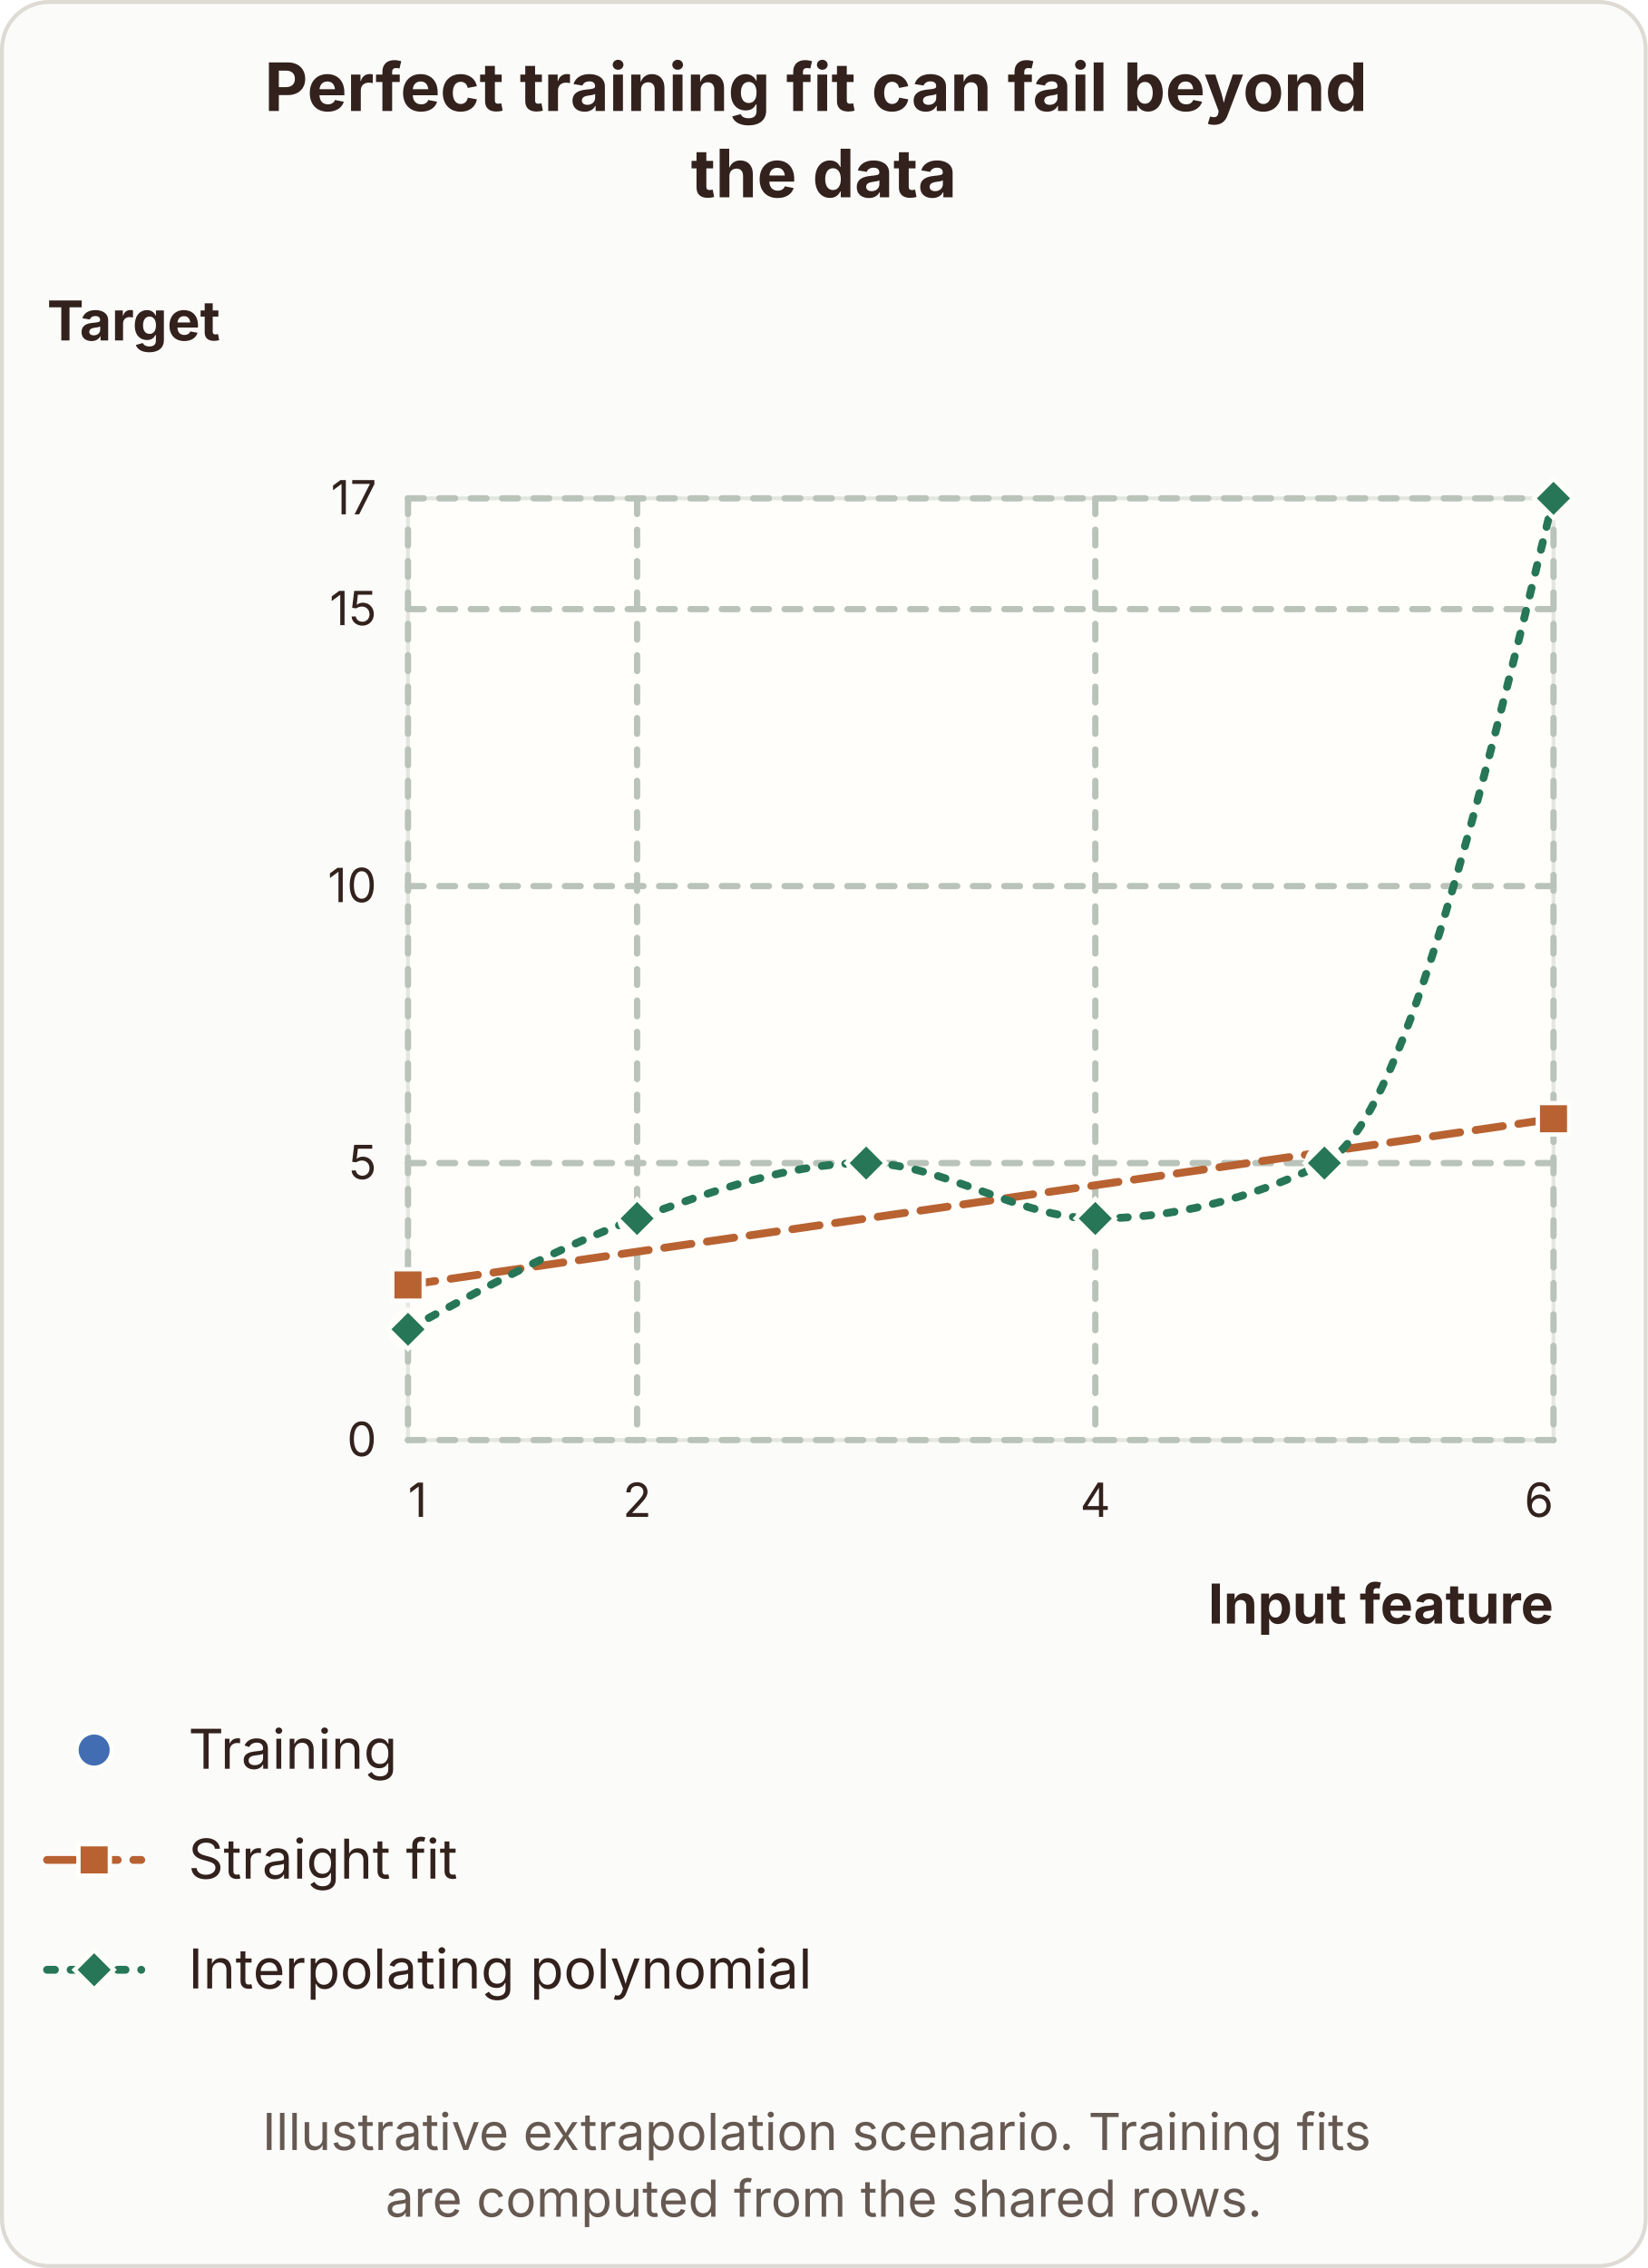
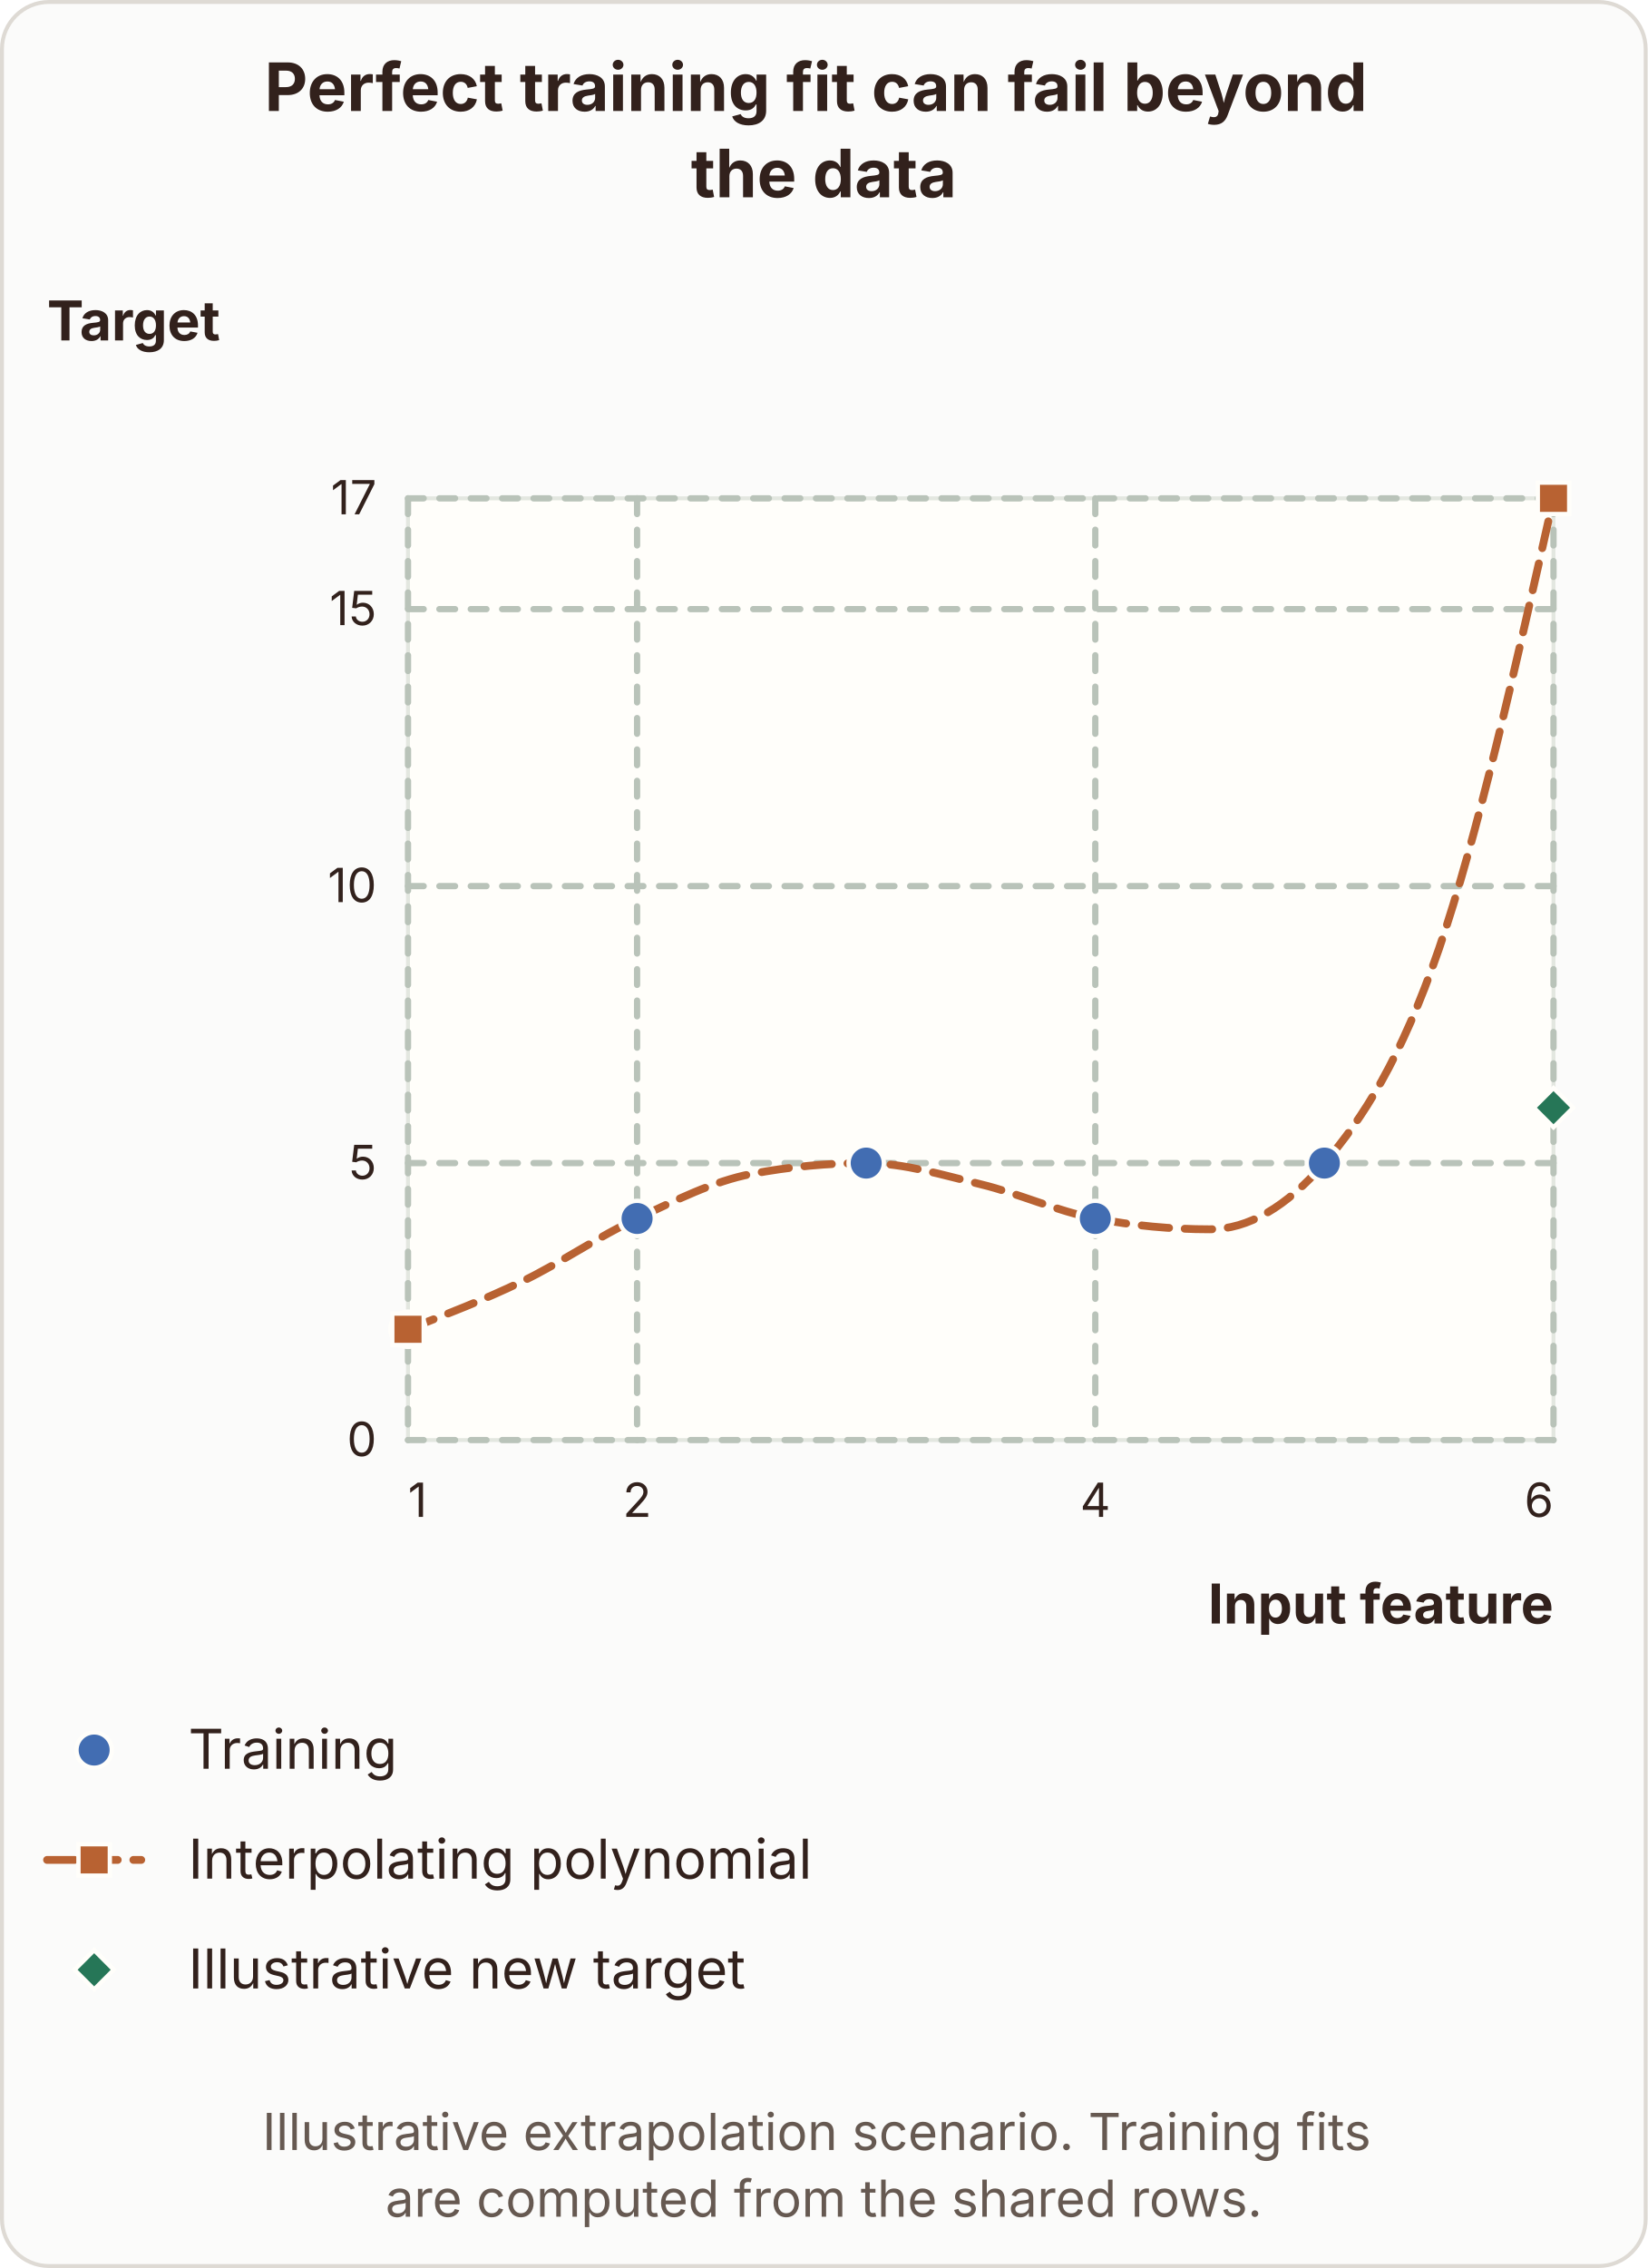
- <svg xmlns="http://www.w3.org/2000/svg" width="420" height="578" viewBox="0 0 420 578" role="img" aria-label="Perfect training fit can fail beyond the data Input feature: 1 to 6 Target: 0 to 17 Training (scatter): (1, 2); (2, 4); (3, 5); (4, 4); (5, 5) Straight fit (line): (1, 2.8); (6, 5.8) Interpolating polynomial (line): (1, 2); (2, 4); (3, 5); (4, 4); (5, 5); (6, 17) Illustrative extrapolation scenario. Training fits are computed from the shared rows." font-family="Inter, Liberation Sans, Arial, sans-serif" style="display:block;max-width:none;margin-inline:auto;--color-ink:#202723;--color-ink-2:#5d675f;--color-line:#e3e7e0;--viz-surface:#fffefa" data-tutor-diagram="coordinate-plot">
+ <svg xmlns="http://www.w3.org/2000/svg" width="420" height="578" viewBox="0 0 420 578" role="img" aria-label="Perfect training fit can fail beyond the data Input feature: 1 to 6 Target: 0 to 17 Training (scatter): (1, 2); (2, 4); (3, 5); (4, 4); (5, 5) Interpolating polynomial (line): (1, 2); (1.5, 2.8671875); (2, 4); (2.5, 4.8046875); (3, 5); (3.5, 4.6171875); (4, 4); (4.5, 3.8046875); (5, 5); (5.5, 8.8671875); (6, 17) Illustrative new target (scatter): (6, 6) Illustrative extrapolation scenario. Training fits are computed from the shared rows." font-family="Inter, Liberation Sans, Arial, sans-serif" style="display:block;max-width:none;margin-inline:auto;--color-ink:#202723;--color-ink-2:#5d675f;--color-line:#e3e7e0;--viz-surface:#fffefa" data-tutor-diagram="coordinate-plot">
  <rect x="0.5" y="0.5" width="419" height="577" rx="12" fill="var(--viz-surface, #fbfbfa)" stroke="var(--color-line, #dedad4)" />
  <text x="210" y="33.5" fill="var(--color-ink, #32211c)" font-size="17" font-weight="700" text-anchor="middle">
    <tspan x="210" y="28.28">Perfect training fit can fail beyond</tspan>
    <tspan x="210" y="50.28">the data</tspan>
  </text>
  <g transform="translate(0 61)">
    <rect x="104" y="66" width="292" height="240" fill="#fffefa" stroke="#e3e7e0" stroke-width="1" data-tutor-plot-area="" />
    <text x="12" y="21" fill="var(--color-ink, #32211c)" font-size="14" font-weight="700" text-anchor="start">
      <tspan x="12" y="25.76">Target</tspan>
    </text>
    <polyline points="104,66 104,306" fill="none" stroke="#b9c3b9" stroke-width="1.6" stroke-dasharray="4 4" stroke-linecap="round" stroke-linejoin="round" />
    <polyline points="162.4,66 162.4,306" fill="none" stroke="#b9c3b9" stroke-width="1.6" stroke-dasharray="4 4" stroke-linecap="round" stroke-linejoin="round" />
    <polyline points="279.2,66 279.2,306" fill="none" stroke="#b9c3b9" stroke-width="1.6" stroke-dasharray="4 4" stroke-linecap="round" stroke-linejoin="round" />
    <polyline points="396,66 396,306" fill="none" stroke="#b9c3b9" stroke-width="1.6" stroke-dasharray="4 4" stroke-linecap="round" stroke-linejoin="round" />
    <polyline points="104,306 396,306" fill="none" stroke="#b9c3b9" stroke-width="1.6" stroke-dasharray="4 4" stroke-linecap="round" stroke-linejoin="round" />
    <text x="96" y="306" fill="var(--color-ink, #32211c)" font-size="12" font-weight="400" text-anchor="end">
      <tspan x="96" y="310.08">0</tspan>
    </text>
    <polyline points="104,235.412 396,235.412" fill="none" stroke="#b9c3b9" stroke-width="1.6" stroke-dasharray="4 4" stroke-linecap="round" stroke-linejoin="round" />
    <text x="96" y="235.412" fill="var(--color-ink, #32211c)" font-size="12" font-weight="400" text-anchor="end">
      <tspan x="96" y="239.492">5</tspan>
    </text>
    <polyline points="104,164.824 396,164.824" fill="none" stroke="#b9c3b9" stroke-width="1.6" stroke-dasharray="4 4" stroke-linecap="round" stroke-linejoin="round" />
    <text x="96" y="164.824" fill="var(--color-ink, #32211c)" font-size="12" font-weight="400" text-anchor="end">
      <tspan x="96" y="168.904">10</tspan>
    </text>
    <polyline points="104,94.235 396,94.235" fill="none" stroke="#b9c3b9" stroke-width="1.6" stroke-dasharray="4 4" stroke-linecap="round" stroke-linejoin="round" />
    <text x="96" y="94.235" fill="var(--color-ink, #32211c)" font-size="12" font-weight="400" text-anchor="end">
      <tspan x="96" y="98.315">15</tspan>
    </text>
    <polyline points="104,66 396,66" fill="none" stroke="#b9c3b9" stroke-width="1.6" stroke-dasharray="4 4" stroke-linecap="round" stroke-linejoin="round" />
    <text x="96" y="66" fill="var(--color-ink, #32211c)" font-size="12" font-weight="400" text-anchor="end">
      <tspan x="96" y="70.08">17</tspan>
    </text>
    <text x="104" y="321.5" fill="var(--color-ink, #32211c)" font-size="12" font-weight="400" text-anchor="start">
      <tspan x="104" y="325.58">1</tspan>
    </text>
    <text x="162.4" y="321.5" fill="var(--color-ink, #32211c)" font-size="12" font-weight="400" text-anchor="middle">
      <tspan x="162.4" y="325.58">2</tspan>
    </text>
    <text x="279.2" y="321.5" fill="var(--color-ink, #32211c)" font-size="12" font-weight="400" text-anchor="middle">
      <tspan x="279.2" y="325.58">4</tspan>
    </text>
    <text x="396" y="321.5" fill="var(--color-ink, #32211c)" font-size="12" font-weight="400" text-anchor="end">
      <tspan x="396" y="325.58">6</tspan>
    </text>
    <text x="396" y="348" fill="var(--color-ink, #32211c)" font-size="14" font-weight="700" text-anchor="end">
      <tspan x="396" y="352.76">Input feature</tspan>
    </text>
    <circle cx="24" cy="385" r="4.5" fill="#426db2" stroke="#fffefa" stroke-width="1.1" />
    <text x="48" y="385" fill="var(--color-ink, #32211c)" font-size="14" font-weight="400" text-anchor="start">
      <tspan x="48" y="389.76">Training</tspan>
    </text>
    <polyline points="12,413 36,413" fill="none" stroke="#b86232" stroke-width="2" stroke-dasharray="7 4" stroke-linejoin="round" stroke-linecap="round" />
    <rect x="20" y="409" width="8" height="8" fill="#b86232" stroke="#fffefa" stroke-width="1.1" />
    <text x="48" y="413" fill="var(--color-ink, #32211c)" font-size="14" font-weight="400" text-anchor="start">
-       <tspan x="48" y="417.76">Straight fit</tspan>
+       <tspan x="48" y="417.76">Interpolating polynomial</tspan>
    </text>
-     <polyline points="12,441 36,441" fill="none" stroke="#267657" stroke-width="2" stroke-dasharray="2 4" stroke-linejoin="round" stroke-linecap="round" />
    <polygon points="24,436 29,441 24,446 19,441" fill="#267657" stroke="#fffefa" stroke-width="1.1" />
    <text x="48" y="441" fill="var(--color-ink, #32211c)" font-size="14" font-weight="400" text-anchor="start">
-       <tspan x="48" y="445.76">Interpolating polynomial</tspan>
+       <tspan x="48" y="445.76">Illustrative new target</tspan>
    </text>
-     <path d="M104,266.471L396,224.118" fill="none" stroke="#b86232" stroke-width="2" stroke-dasharray="7 4" stroke-linejoin="round" stroke-linecap="round" data-tutor-plot-series="Straight fit" />
-     <path d="M104,277.765C123.467,267.176 142.933,256.588 162.4,249.529C181.867,242.471 201.333,235.412 220.8,235.412C240.267,235.412 259.733,249.529 279.2,249.529C298.667,249.529 318.133,244.824 337.6,235.412C357.067,226 376.533,146 396,66" fill="none" stroke="#267657" stroke-width="2" stroke-dasharray="2 4" stroke-linejoin="round" stroke-linecap="round" data-tutor-plot-series="Interpolating polynomial" />
+     <path d="M104,277.765C113.733,273.996 123.467,270.228 133.2,265.522C142.933,260.816 152.667,254.088 162.4,249.529C172.133,244.971 181.867,240.007 191.6,238.169C201.333,236.331 211.067,235.412 220.8,235.412C230.533,235.412 240.267,238.463 250,240.816C259.733,243.169 269.467,247.691 279.2,249.529C288.933,251.368 298.667,252.287 308.4,252.287C318.133,252.287 327.867,246.662 337.6,235.412C347.333,224.162 357.067,209.051 366.8,180.816C376.533,152.581 386.267,109.29 396,66" fill="none" stroke="#b86232" stroke-width="2" stroke-dasharray="7 4" stroke-linejoin="round" stroke-linecap="round" data-tutor-plot-series="Interpolating polynomial" />
    <circle cx="104" cy="277.765" r="4.5" fill="#426db2" stroke="#fffefa" stroke-width="1.1" data-tutor-coordinate-point="1,2" />
    <circle cx="162.4" cy="249.529" r="4.5" fill="#426db2" stroke="#fffefa" stroke-width="1.1" data-tutor-coordinate-point="2,4" />
    <circle cx="220.8" cy="235.412" r="4.5" fill="#426db2" stroke="#fffefa" stroke-width="1.1" data-tutor-coordinate-point="3,5" />
    <circle cx="279.2" cy="249.529" r="4.5" fill="#426db2" stroke="#fffefa" stroke-width="1.1" data-tutor-coordinate-point="4,4" />
    <circle cx="337.6" cy="235.412" r="4.5" fill="#426db2" stroke="#fffefa" stroke-width="1.1" data-tutor-coordinate-point="5,5" />
-     <rect x="100" y="262.471" width="8" height="8" fill="#b86232" stroke="#fffefa" stroke-width="1.1" data-tutor-coordinate-point="1,2.8" />
-     <rect x="392" y="220.118" width="8" height="8" fill="#b86232" stroke="#fffefa" stroke-width="1.1" data-tutor-coordinate-point="6,5.8" />
-     <polygon points="104,272.765 109,277.765 104,282.765 99,277.765" fill="#267657" stroke="#fffefa" stroke-width="1.1" data-tutor-coordinate-point="1,2" />
-     <polygon points="162.4,244.529 167.4,249.529 162.4,254.529 157.4,249.529" fill="#267657" stroke="#fffefa" stroke-width="1.1" data-tutor-coordinate-point="2,4" />
-     <polygon points="220.8,230.412 225.8,235.412 220.8,240.412 215.8,235.412" fill="#267657" stroke="#fffefa" stroke-width="1.1" data-tutor-coordinate-point="3,5" />
-     <polygon points="279.2,244.529 284.2,249.529 279.2,254.529 274.2,249.529" fill="#267657" stroke="#fffefa" stroke-width="1.1" data-tutor-coordinate-point="4,4" />
-     <polygon points="337.6,230.412 342.6,235.412 337.6,240.412 332.6,235.412" fill="#267657" stroke="#fffefa" stroke-width="1.1" data-tutor-coordinate-point="5,5" />
-     <polygon points="396,61 401,66 396,71 391,66" fill="#267657" stroke="#fffefa" stroke-width="1.1" data-tutor-coordinate-point="6,17" />
+     <rect x="100" y="273.765" width="8" height="8" fill="#b86232" stroke="#fffefa" stroke-width="1.1" data-tutor-coordinate-point="1,2" />
+     <rect x="392" y="62" width="8" height="8" fill="#b86232" stroke="#fffefa" stroke-width="1.1" data-tutor-coordinate-point="6,17" />
+     <polygon points="396,216.294 401,221.294 396,226.294 391,221.294" fill="#267657" stroke="#fffefa" stroke-width="1.1" data-tutor-coordinate-point="6,6" />
  </g>
  <text x="210" y="552" fill="var(--color-ink-2, #665951)" font-size="13" font-weight="400" text-anchor="middle">
    <tspan x="210" y="547.92">Illustrative extrapolation scenario. Training fits</tspan>
    <tspan x="210" y="564.92">are computed from the shared rows.</tspan>
  </text>
</svg>
